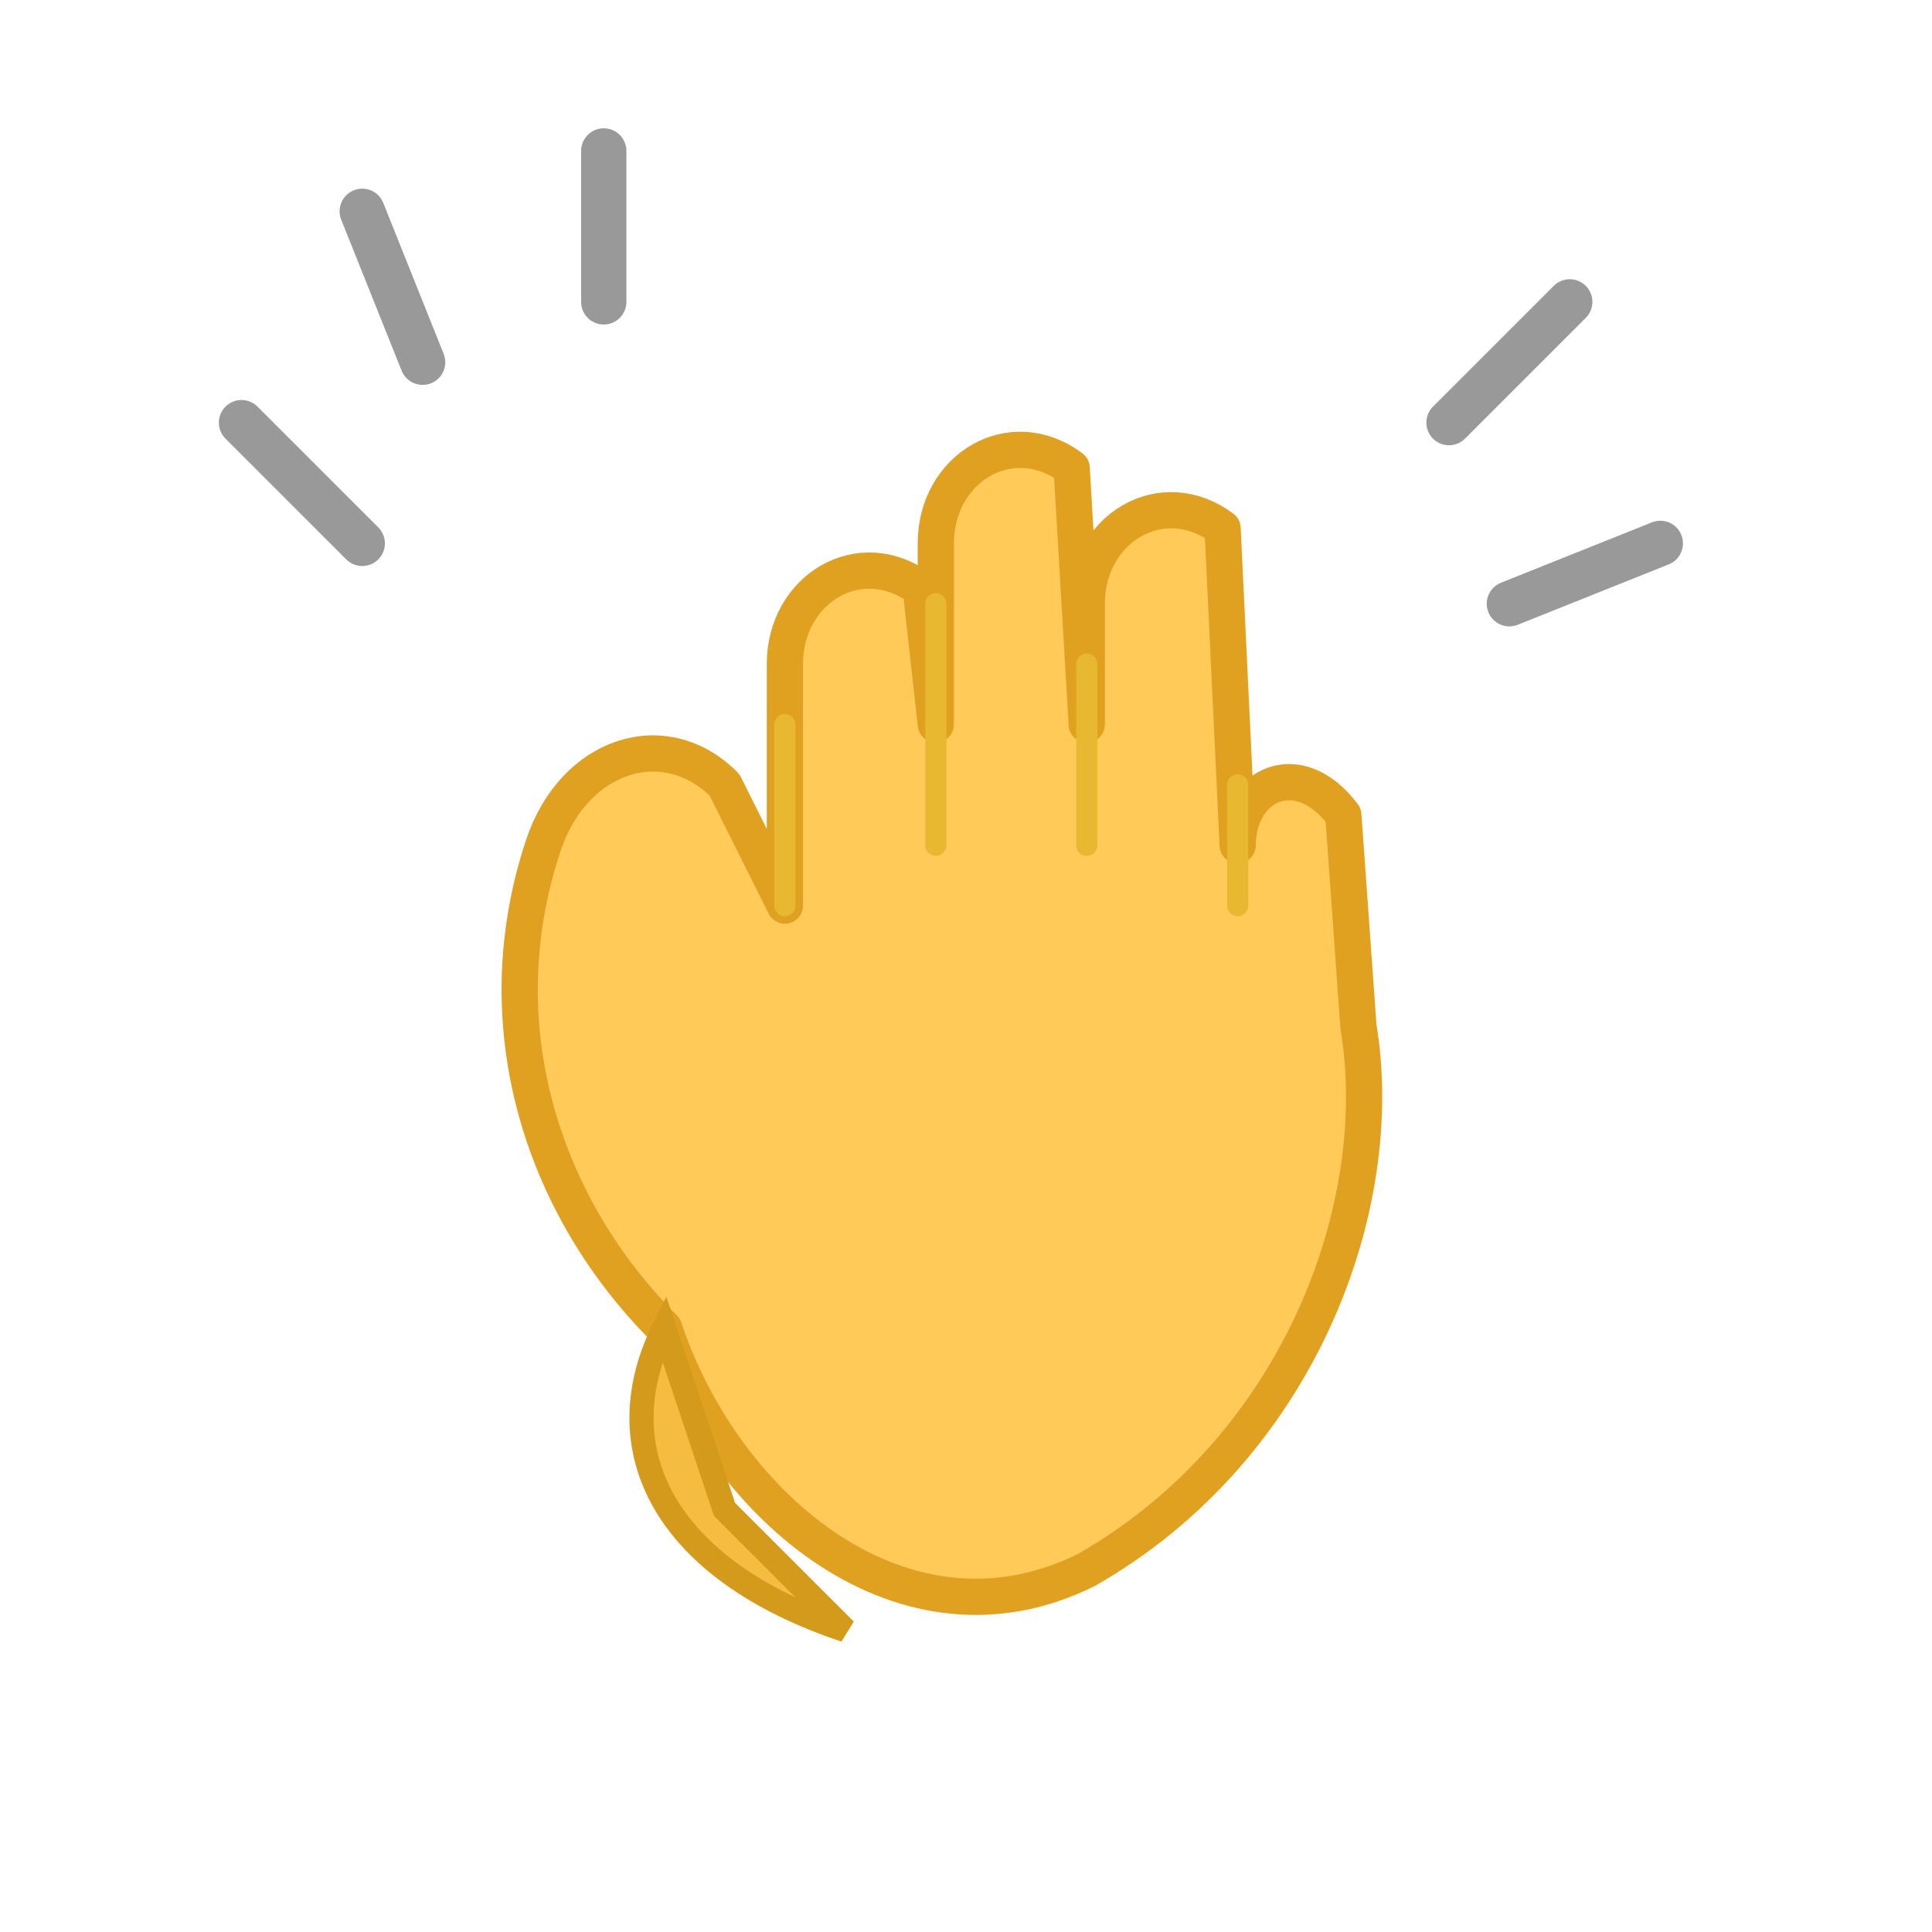
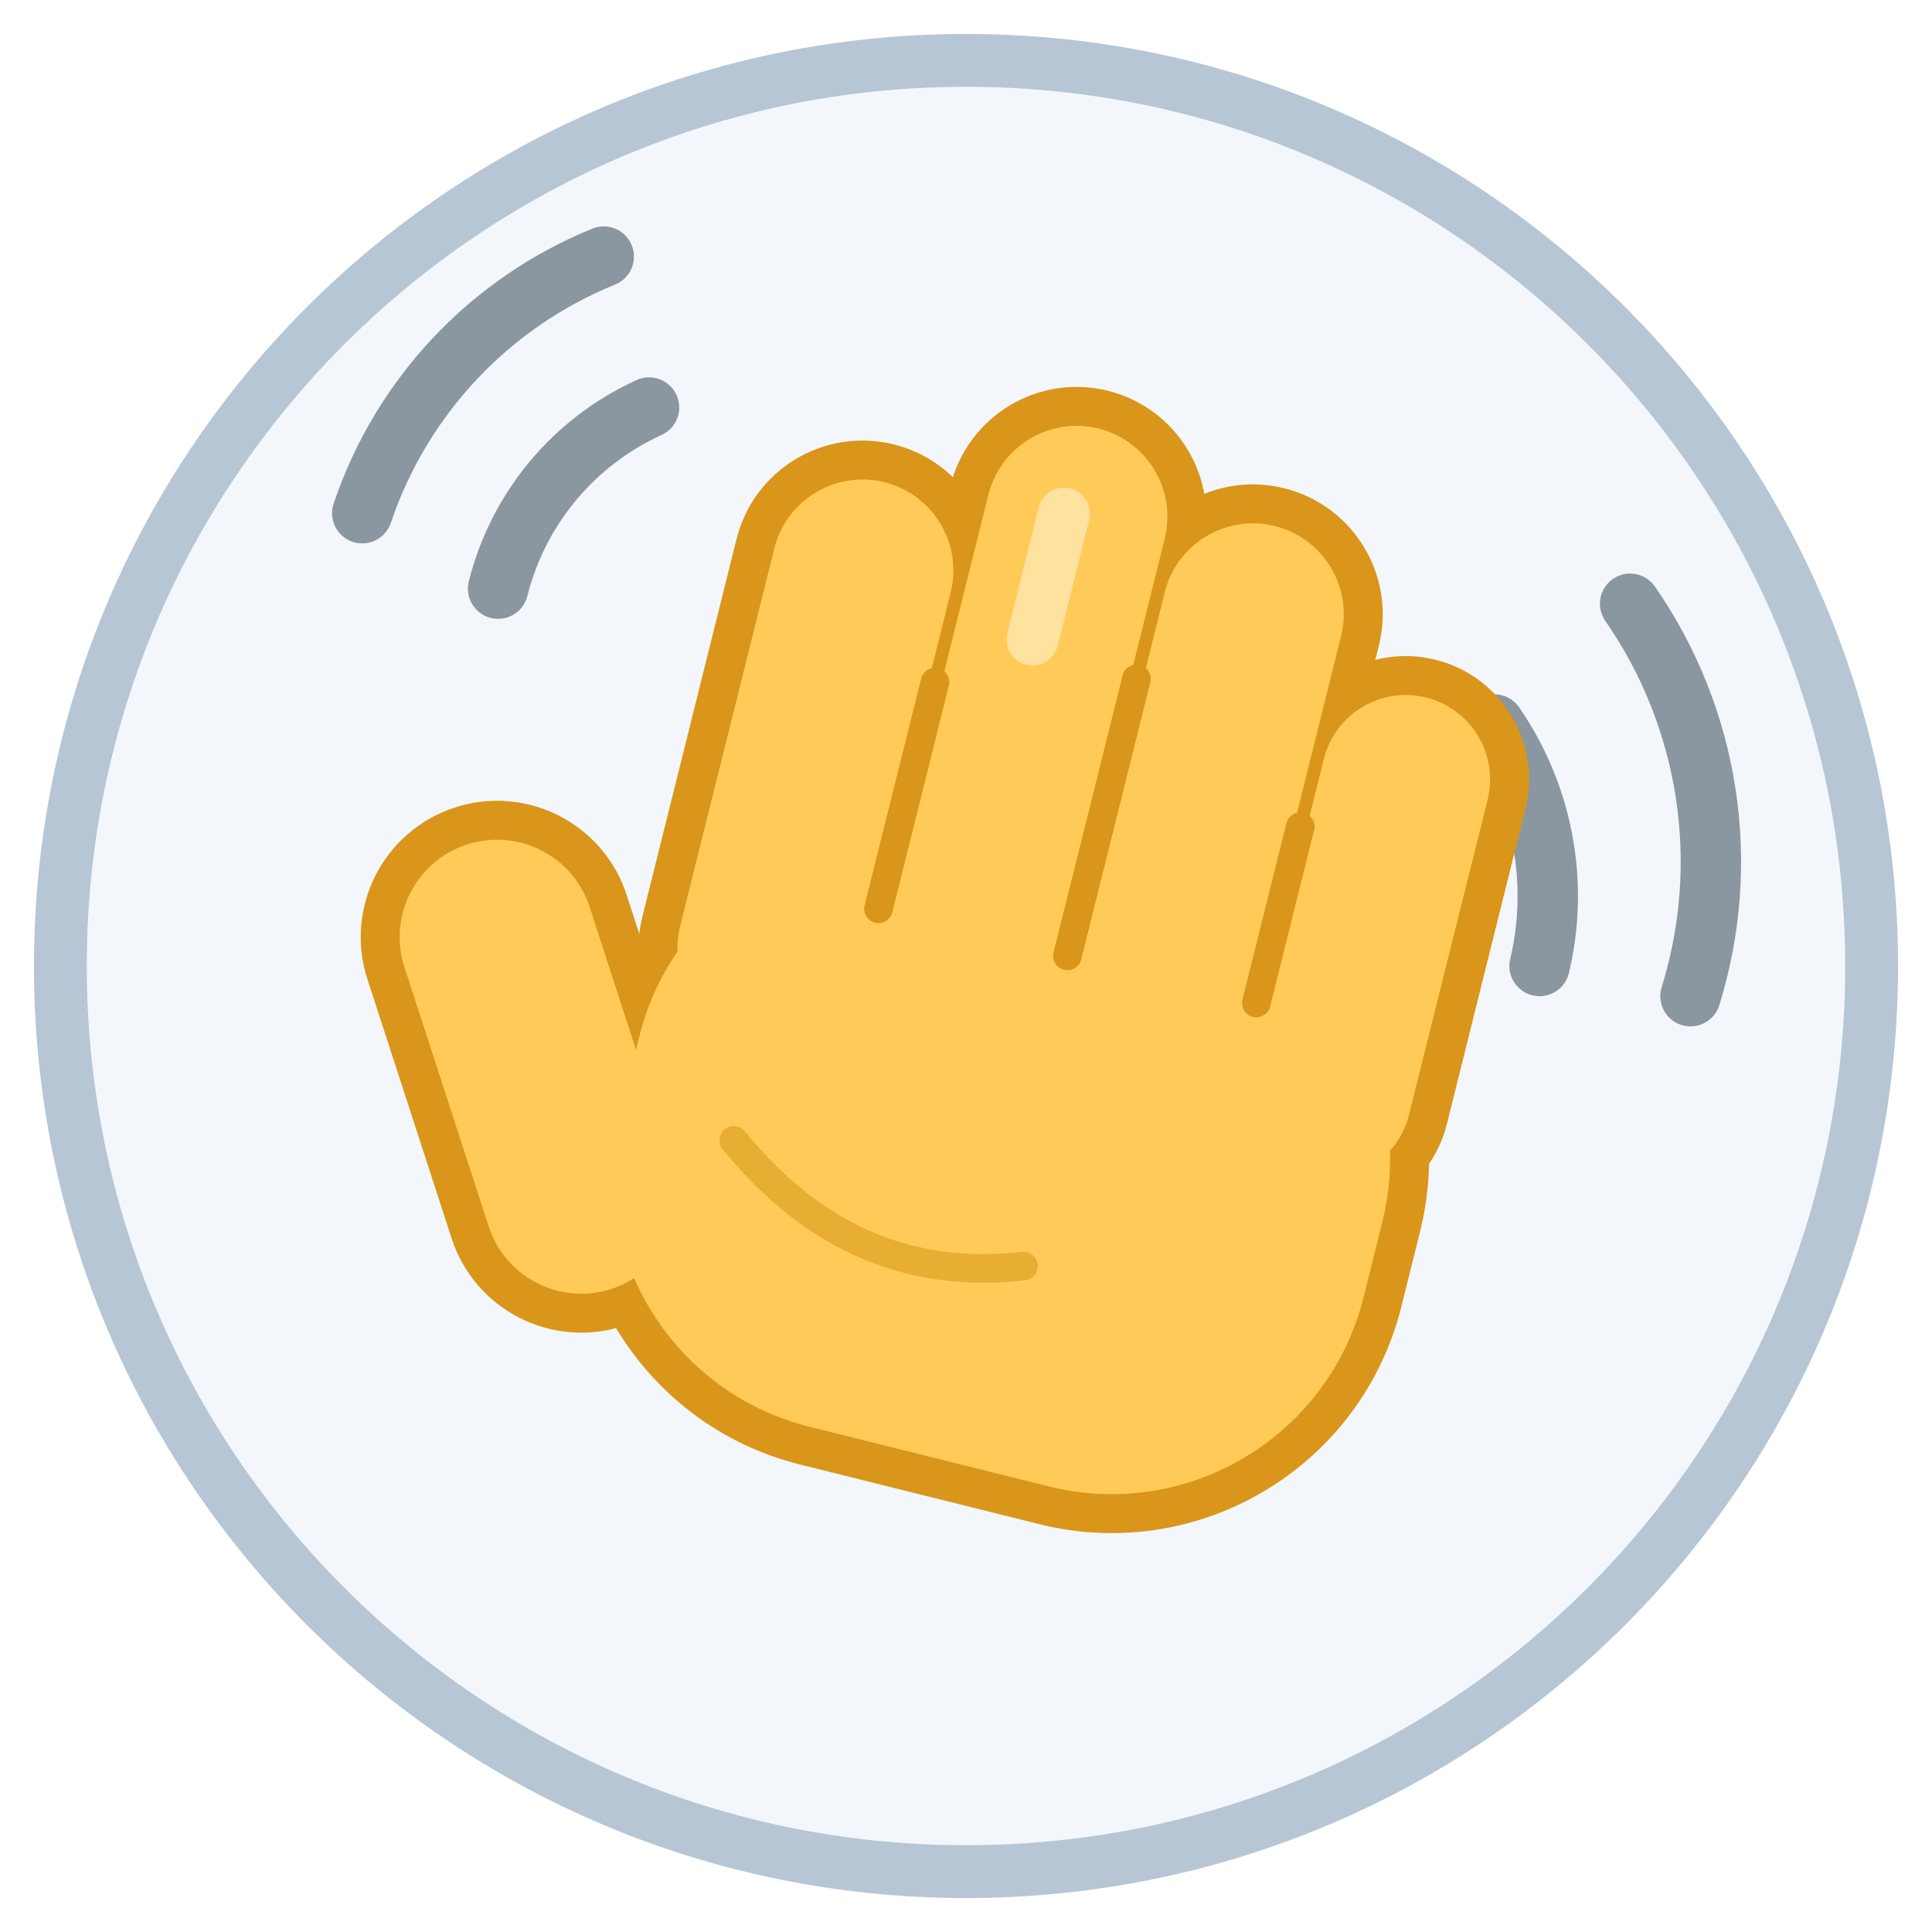
- <svg xmlns="http://www.w3.org/2000/svg" viewBox="0 0 64 64" fill="none">
-   <path d="M22 44 C18 40 16 34 18 28 C19 25 22 24 24 26 L26 30        L26 22 C26 19.5 28.5 18 30.5 19.5 L31 24        L31 18 C31 15.5 33.5 14 35.5 15.5 L36 24        L36 20 C36 17.5 38.5 16 40.5 17.5 L41 28        C41 26 43 25 44.5 27 L45 34        C46 40 43 48 36 52 C30 55 24 50 22 44 Z" fill="#FFCA58" stroke="#E0A020" stroke-width="1.2" stroke-linejoin="round" />
-   <line x1="26" y1="30" x2="26" y2="24" stroke="#E8B830" stroke-width="0.7" stroke-linecap="round" />
-   <line x1="31" y1="28" x2="31" y2="20" stroke="#E8B830" stroke-width="0.7" stroke-linecap="round" />
-   <line x1="36" y1="28" x2="36" y2="22" stroke="#E8B830" stroke-width="0.7" stroke-linecap="round" />
-   <line x1="41" y1="30" x2="41" y2="26" stroke="#E8B830" stroke-width="0.7" stroke-linecap="round" />
-   <path d="M22 44 C20 48 22 52 28 54 L24 50 Z" fill="#F5BC42" stroke="#D49A1C" stroke-width="0.8" />
-   <path d="M12 18 L8 14" stroke="#999" stroke-width="1.5" stroke-linecap="round" />
-   <path d="M14 12 L12 7" stroke="#999" stroke-width="1.5" stroke-linecap="round" />
-   <path d="M20 10 L20 5" stroke="#999" stroke-width="1.5" stroke-linecap="round" />
-   <path d="M48 14 L52 10" stroke="#999" stroke-width="1.5" stroke-linecap="round" />
-   <path d="M50 20 L55 18" stroke="#999" stroke-width="1.5" stroke-linecap="round" />
+ <svg xmlns="http://www.w3.org/2000/svg" xmlns:xlink="http://www.w3.org/1999/xlink" viewBox="0 0 64 64" fill="none">
+   <defs>
+     <g id="hw-hand">
+       <rect x="19" y="15" width="7" height="22" rx="3.5" />
+       <rect x="26.5" y="11" width="7" height="26" rx="3.5" />
+       <rect x="34" y="13" width="7" height="24" rx="3.5" />
+       <rect x="41.5" y="18" width="6.5" height="19" rx="3.25" />
+       <rect x="15" y="30" width="7.5" height="18" rx="3.75" transform="rotate(-32 18.75 46)" />
+       <rect x="18.5" y="28" width="29.5" height="23" rx="10" />
+     </g>
+   </defs>
+   <circle cx="32" cy="32" r="30" fill="#F3F7FB" stroke="#B7C6D4" stroke-width="1.75" />
+   <path d="M12 17 A14 14 0 0 1 20 8.5" stroke="#8A96A0" stroke-width="2" stroke-linecap="round" />
+   <path d="M16.5 19.5 A9 9 0 0 1 21.5 13.5" stroke="#8A96A0" stroke-width="2" stroke-linecap="round" />
+   <path d="M56 33 A15 15 0 0 0 54 20" stroke="#8A96A0" stroke-width="2" stroke-linecap="round" />
+   <path d="M51 32 A10 10 0 0 0 49.5 24" stroke="#8A96A0" stroke-width="2" stroke-linecap="round" />
+   <g transform="translate(32 33) scale(0.86) translate(-32 -33) rotate(14 33 40)">
+     <use xlink:href="#hw-hand" href="#hw-hand" fill="#D9961A" stroke="#D9961A" stroke-width="3" stroke-linejoin="round" />
+     <use xlink:href="#hw-hand" href="#hw-hand" fill="#FFCA58" />
+     <path d="M26.25 22 V31" stroke="#D9961A" stroke-width="1.1" stroke-linecap="round" />
+     <path d="M33.75 20 V31" stroke="#D9961A" stroke-width="1.1" stroke-linecap="round" />
+     <path d="M41.25 24 V31" stroke="#D9961A" stroke-width="1.1" stroke-linecap="round" />
+     <path d="M23 41 C27 44 31 44.5 35 43" stroke="#E8AE34" stroke-width="1.1" stroke-linecap="round" />
+     <rect x="28.5" y="13.5" width="2" height="7" rx="1" fill="#FFE29E" />
+   </g>
</svg>
